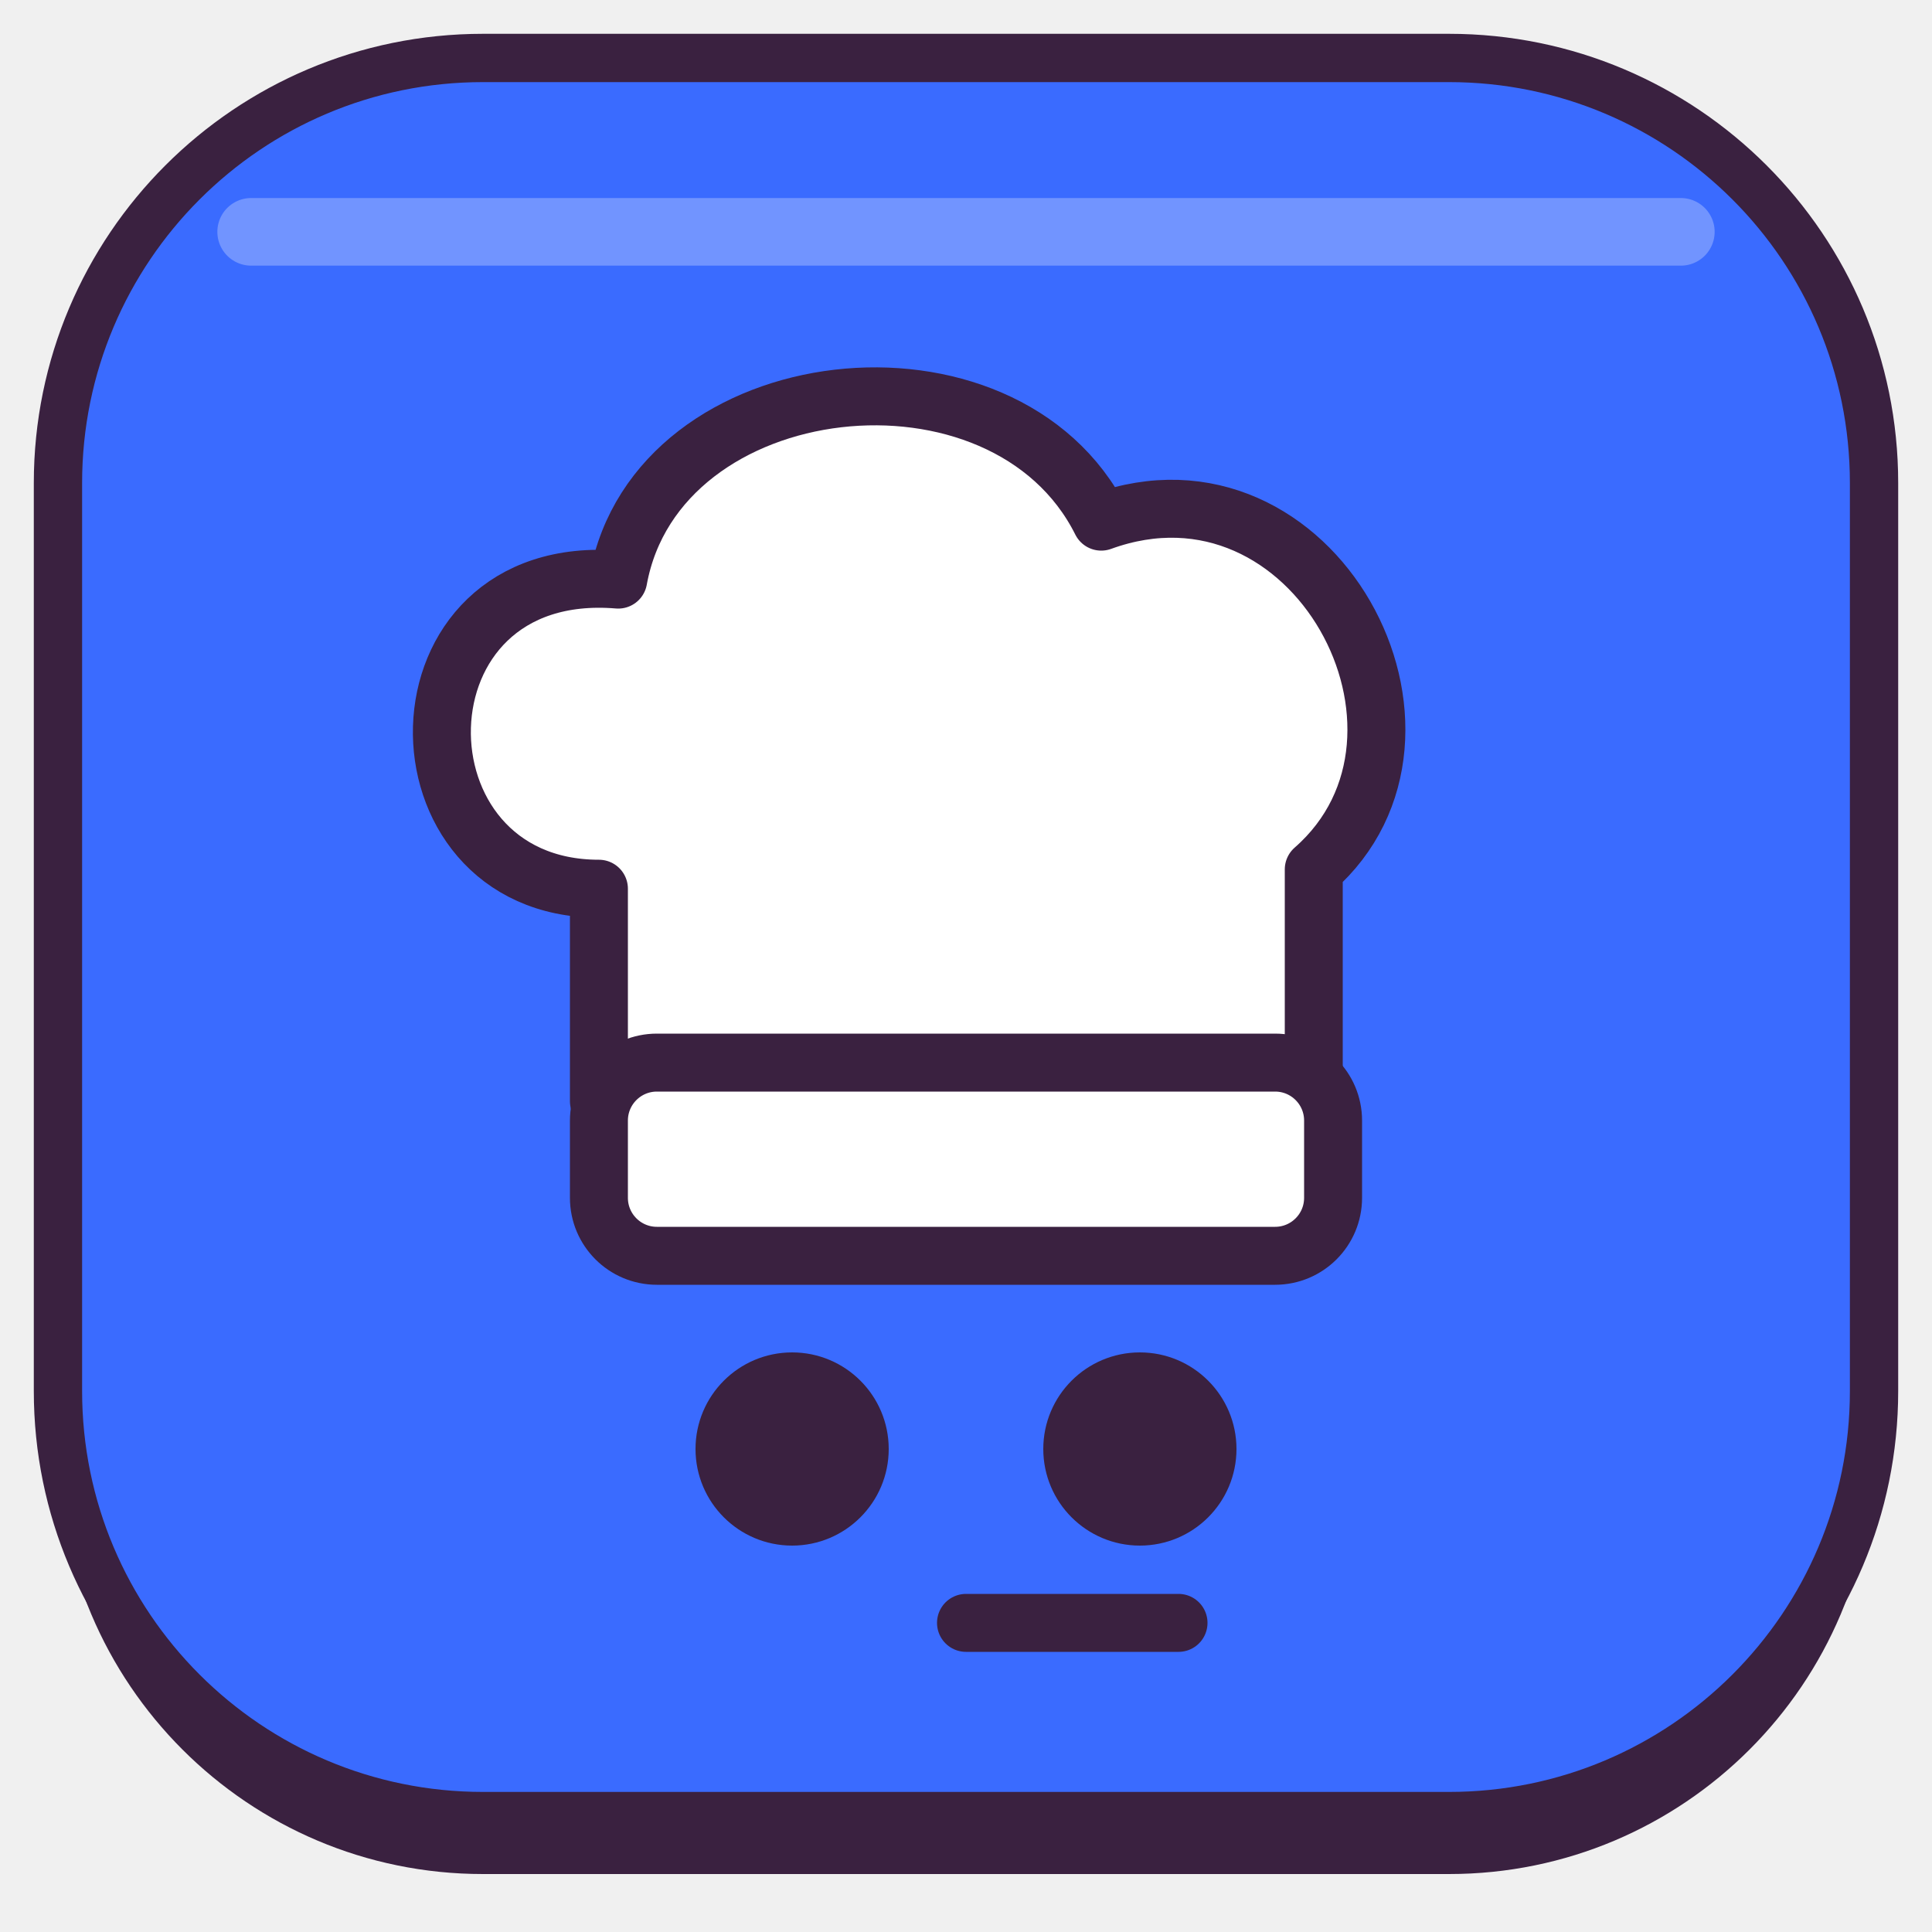
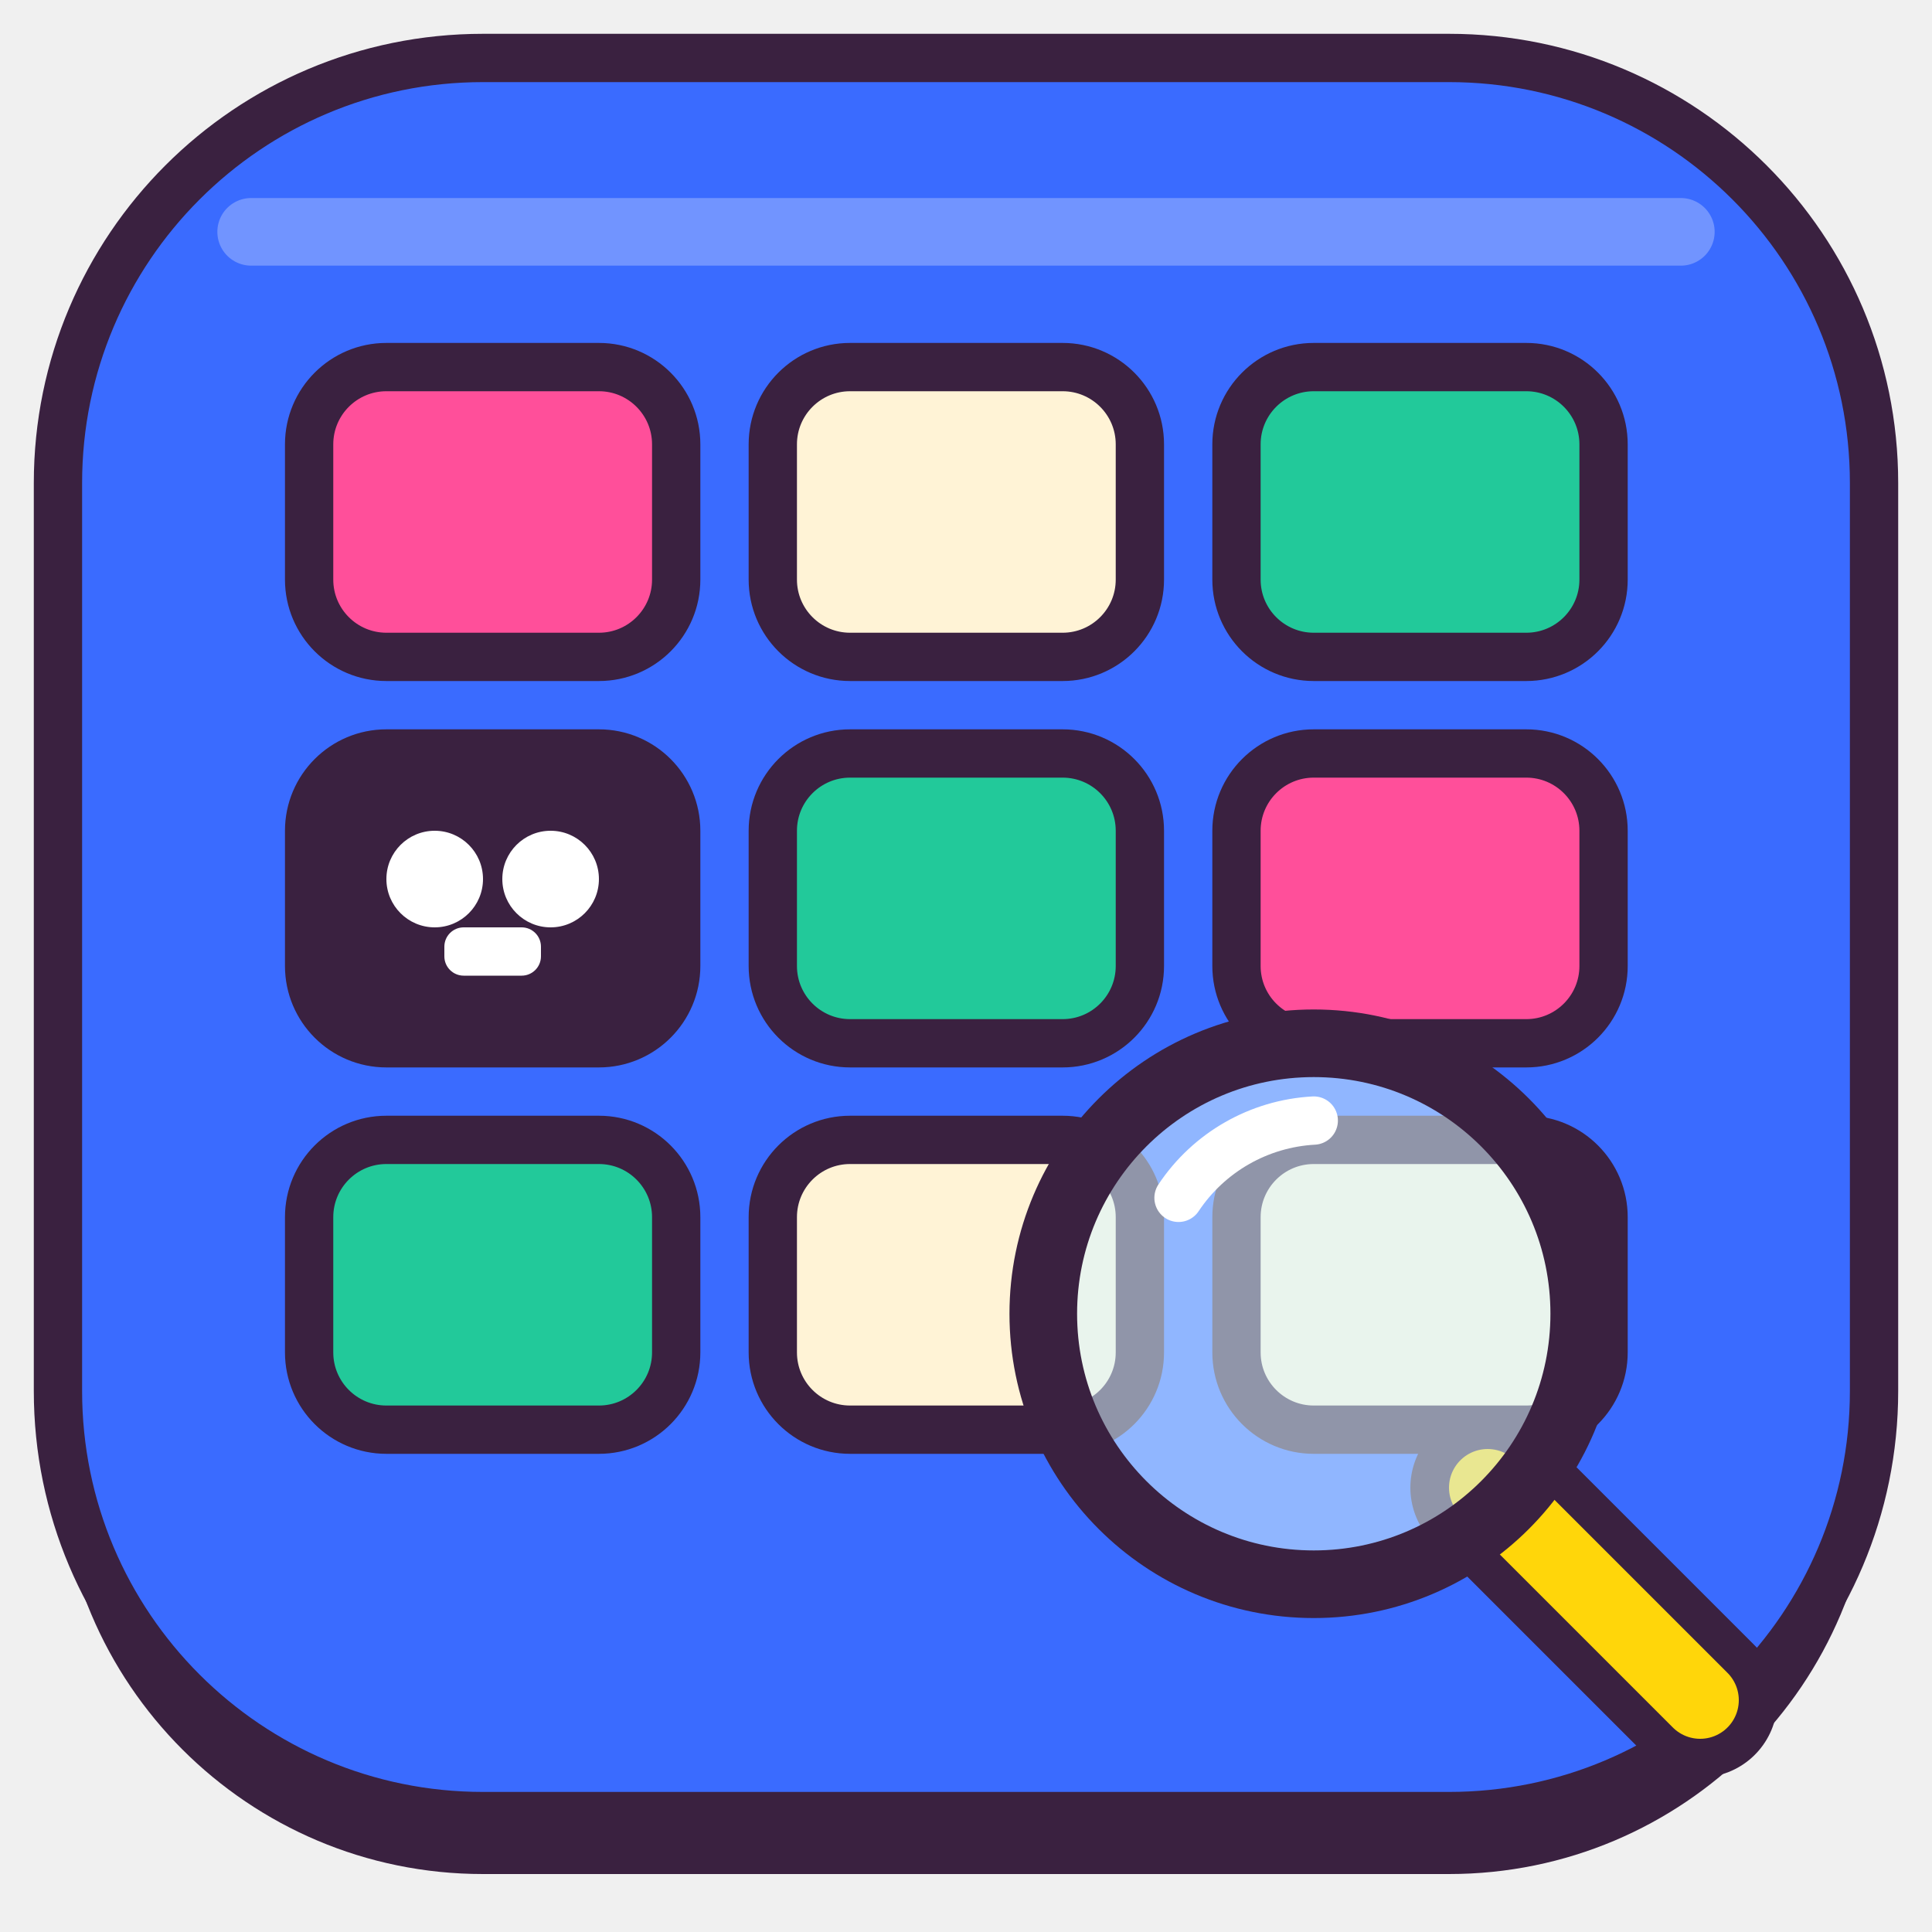
- <svg xmlns="http://www.w3.org/2000/svg" viewBox="0 0 200 200" role="img" aria-label="Le Chef Cachottier">
+ <svg xmlns="http://www.w3.org/2000/svg" viewBox="0 0 200 200" role="img" aria-label="Code Canapé">
  <rect x="6" y="12" width="188" height="182" rx="44" fill="#3a2140" />
  <rect x="6" y="6" width="188" height="182" rx="44" fill="#3a6bff" stroke="#3a2140" stroke-width="5" />
  <path d="M26 24h148" stroke="#fff" stroke-width="7" stroke-linecap="round" opacity=".28" />
-   <g stroke="#3a2140" stroke-width="6" stroke-linejoin="round" stroke-linecap="round">
-     <path d="M62 92c-22 0-22-34 2-32 4-22 40-26 50-6 22-8 38 22 22 36v24H62Z" fill="#fff" />
-     <rect x="62" y="110" width="76" height="20" rx="6" fill="#fff" />
-     <circle cx="82" cy="150" r="7" fill="#3a2140" />
-     <circle cx="118" cy="150" r="7" fill="#3a2140" />
-     <path d="M100 168h22" fill="none" />
+   <g stroke="#3a2140" stroke-width="5" stroke-linejoin="round">
+     <rect x="32" y="38" width="38" height="30" rx="8" fill="#ff4f9a" />
+     <rect x="80" y="38" width="38" height="30" rx="8" fill="#fff3d6" />
+     <rect x="128" y="38" width="38" height="30" rx="8" fill="#22c99a" />
+     <rect x="32" y="78" width="38" height="30" rx="8" fill="#3a2140" />
+     <rect x="80" y="78" width="38" height="30" rx="8" fill="#22c99a" />
+     <rect x="128" y="78" width="38" height="30" rx="8" fill="#ff4f9a" />
+     <rect x="32" y="118" width="38" height="30" rx="8" fill="#22c99a" />
+     <rect x="80" y="118" width="38" height="30" rx="8" fill="#fff3d6" />
+     <rect x="128" y="118" width="38" height="30" rx="8" fill="#fff3d6" />
  </g>
+   <g fill="#fff">
+     <circle cx="45" cy="91" r="5" />
+     <circle cx="57" cy="91" r="5" />
+     <rect x="46" y="96" width="10" height="5" rx="2" />
+   </g>
+   <g stroke="#3a2140" stroke-linecap="round">
+     <path d="M154 154l22 22" stroke-width="16" />
+     <path d="M154 154l22 22" stroke="#ffd60a" stroke-width="8" />
+     <circle cx="136" cy="136" r="28" fill="#d6f4ff" fill-opacity=".55" stroke-width="7" />
+   </g>
+   <path d="M122 124a18 18 0 0 1 14-8" stroke="#fff" stroke-width="5" stroke-linecap="round" fill="none" />
</svg>
